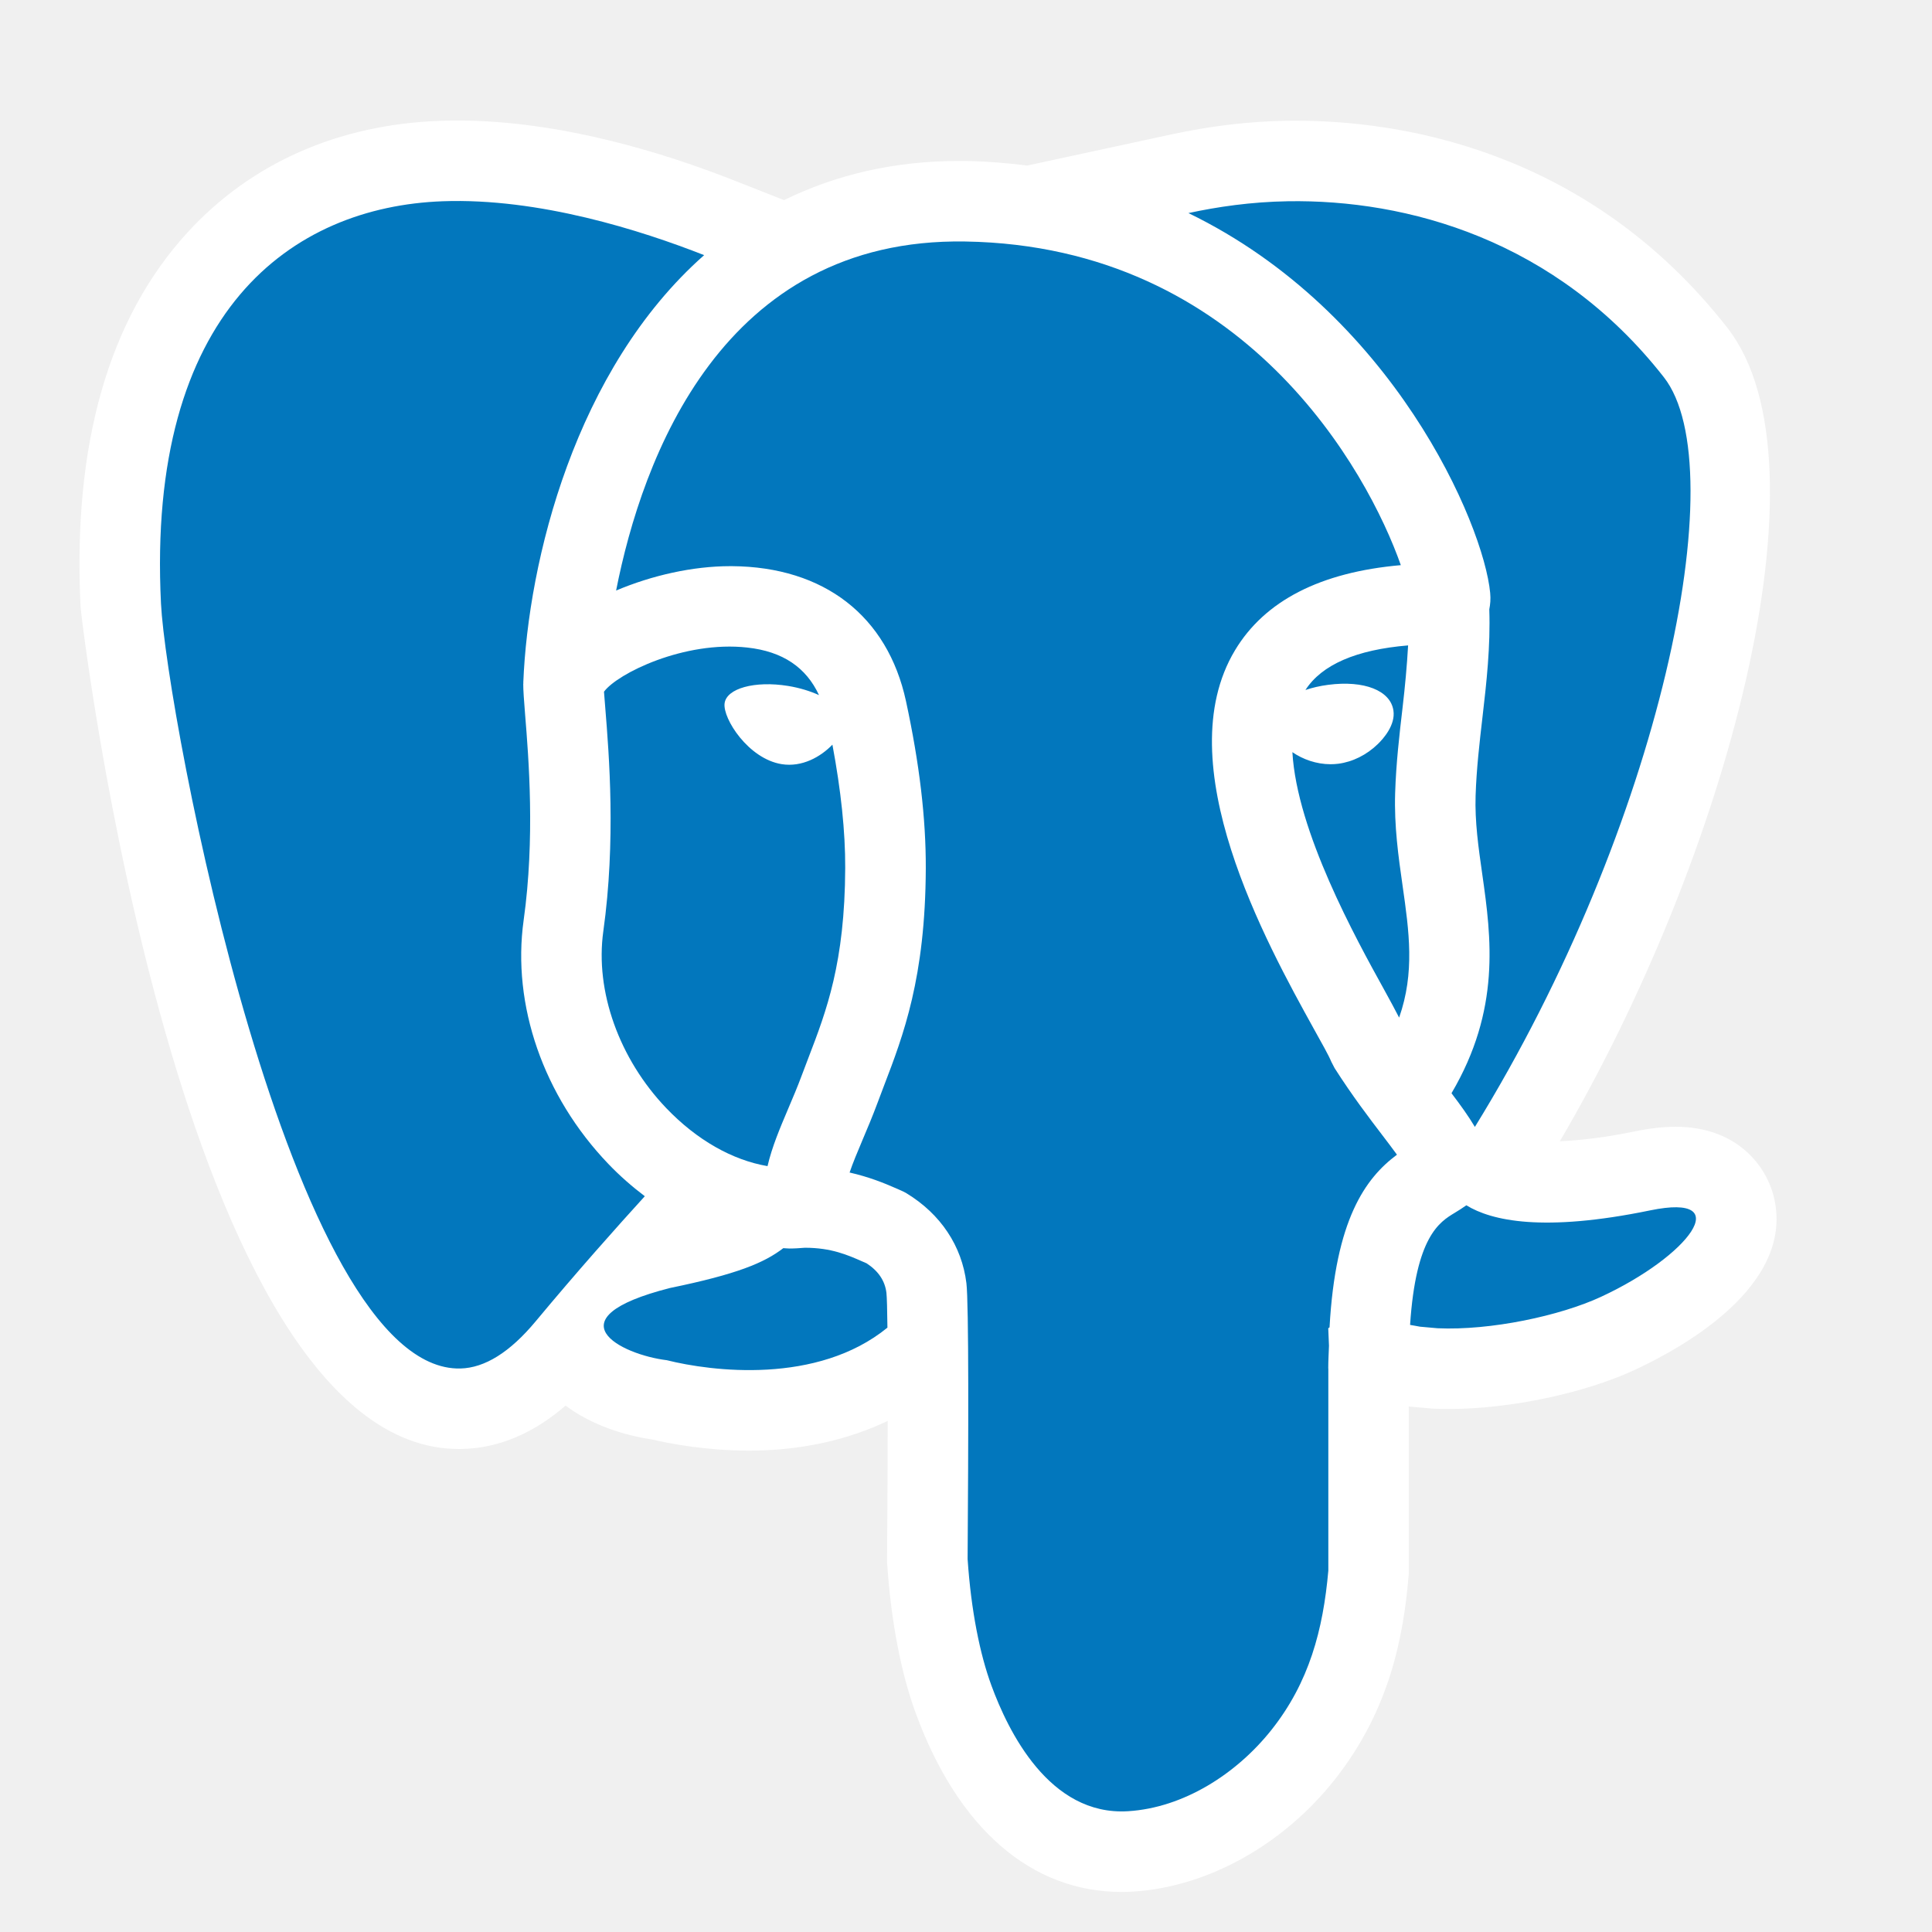
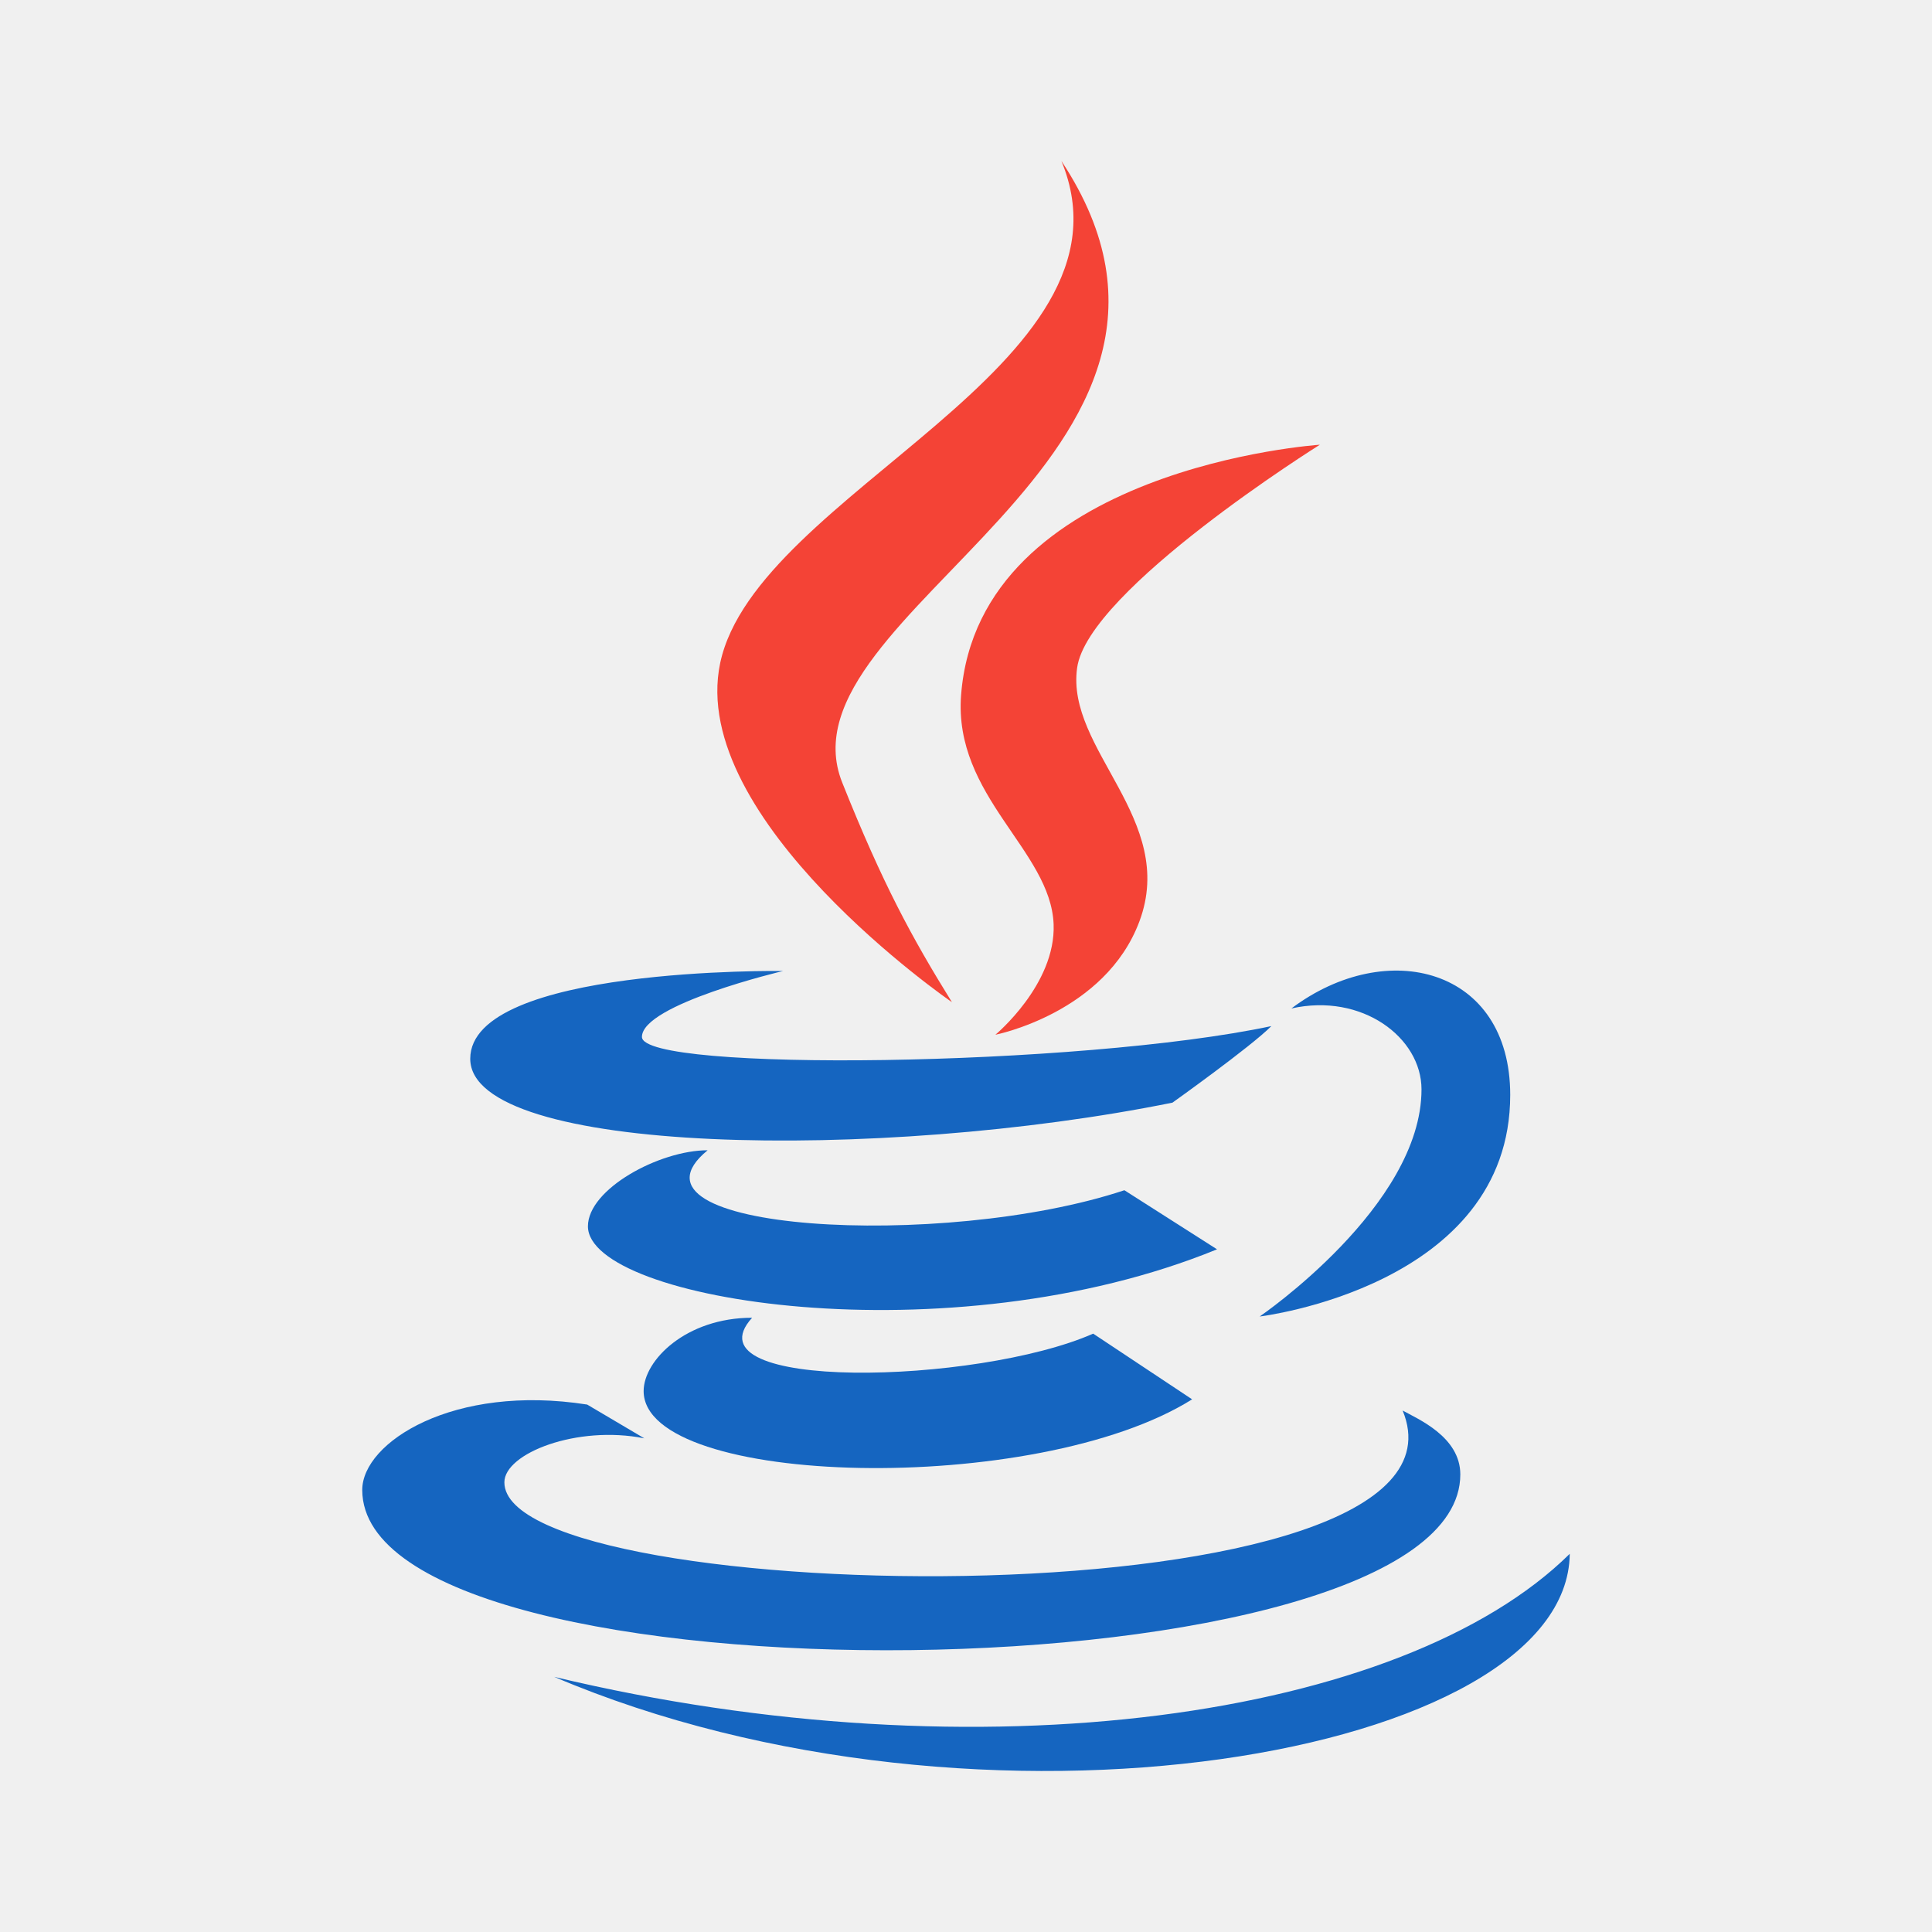
<svg xmlns="http://www.w3.org/2000/svg" x="0px" y="0px" width="100" height="100" viewBox="0 0 48 48">
-   <path fill="#fff" d="M44.083,29.79c-0.183-0.829-0.935-1.796-2.452-1.796c-0.31,0-0.649,0.039-1.035,0.119c-0.708,0.146-1.311,0.217-1.842,0.241c4.133-7.04,6.816-16.819,4.159-20.214c-3.501-4.473-8.214-5.141-10.711-5.141L31.967,3c-0.929,0.015-1.893,0.129-2.863,0.339l-3.583,0.774C25.033,4.052,24.536,4.009,24.018,4l-0.03,0l-0.016,0l-0.152-0.001c-1.593,0-3.046,0.338-4.341,0.973l-1.251-0.493c-1.72-0.678-4.308-1.485-6.868-1.485c-0.144,0-0.287,0.003-0.431,0.008C8.407,3.093,6.241,4.05,4.664,5.769C2.696,7.915,1.8,11.054,2.003,15.1C2.013,15.309,4.461,36,11.4,36h0.025l0.064-0.001c0.901-0.022,1.76-0.384,2.563-1.077c0.613,0.46,1.406,0.732,2.145,0.84c0.488,0.115,1.366,0.278,2.418,0.278c1.284,0,2.442-0.263,3.44-0.738c-0.001,0.88-0.006,1.994-0.016,3.418l-0.001,0.075l0.005,0.075c0.097,1.419,0.342,2.698,0.711,3.701c1.051,2.859,2.866,4.434,5.111,4.434c0.093,0,0.188-0.003,0.284-0.009c1.846-0.114,3.717-1.151,5.004-2.772c1.393-1.755,1.715-3.607,1.839-5.026L35,39.111v-0.088v-4.079l0.103,0.01l0.436,0.038l0.042,0.004l0.042,0.002c0.124,0.006,0.252,0.008,0.381,0.008c1.507,0,3.362-0.391,4.616-0.974C41.819,33.476,44.559,31.948,44.083,29.79z" />
-   <path fill="#0277bd" d="M33,34c0-0.205,0.012-0.376,0.018-0.565C33.008,33.184,33,33,33,33s0.012-0.009,0.032-0.022c0.149-2.673,0.886-3.703,1.675-4.29c-0.11-0.153-0.237-0.318-0.356-0.475c-0.333-0.437-0.748-0.979-1.192-1.674l-0.082-0.158c-0.067-0.164-0.229-0.447-0.435-0.819c-1.183-2.14-3.645-6.592-1.96-9.404c0.738-1.232,2.122-1.942,4.121-2.117C33.986,11.718,30.925,6.115,23.985,6c-0.002,0-0.004,0-0.006,0c-6.041-0.098-8.026,5.392-8.672,8.672c0.89-0.377,1.906-0.606,2.836-0.606c0.014,0,0.029,0,0.043,0c2.29,0.017,3.865,1.239,4.323,3.354c0.335,1.552,0.496,2.91,0.492,4.153c-0.01,2.719-0.558,4.149-1.042,5.411l-0.154,0.408c-0.124,0.334-0.255,0.645-0.379,0.937c-0.126,0.298-0.237,0.563-0.318,0.802c0.484,0.11,0.864,0.265,1.125,0.38l0.151,0.066c0.047,0.02,0.094,0.043,0.137,0.069c0.848,0.516,1.376,1.309,1.489,2.233c0.061,0.498,0.051,3.893,0.03,6.855c0.087,1.285,0.305,2.364,0.593,3.146c0.409,1.114,1.431,3.241,3.394,3.119c1.37-0.085,2.687-0.919,3.561-2.019c0.938-1.181,1.284-2.487,1.414-3.958V34z" />
-   <path fill="#0277bd" d="M15.114 28.917c-1.613-1.683-2.399-3.947-2.104-6.056.285-2.035.124-4.027.037-5.098-.029-.357-.048-.623-.047-.77 0-.008.002-.015.003-.023 0-.004-.002-.007-.002-.011.121-3.021 1.286-7.787 4.493-10.62C15.932 5.724 13.388 4.913 11 5 7.258 5.136 3.636 7.724 4 15c.137 2.73 3.222 19.103 7.44 19 .603-.015 1.229-.402 1.872-1.176 1.017-1.223 2.005-2.332 2.708-3.104C15.705 29.481 15.401 29.217 15.114 28.917zM37.023 14.731c.015.154.002.286-.022.408.031.92-.068 1.813-.169 2.677-.074.636-.15 1.293-.171 1.952-.021.645.07 1.282.166 1.956.225 1.578.459 3.359-.765 5.437.225.296.423.571.581.837 4.61-7.475 6.468-16.361 4.695-18.626C38.655 5.944 34.941 4.952 31.999 5c-.921.015-1.758.139-2.473.294C34.602 7.754 36.863 13.026 37.023 14.731zM41 30.071c-2.665.55-3.947.257-4.569-.126-.1.072-.2.133-.293.19-.372.225-.961.583-1.105 2.782.083.016.156.025.246.044L35.714 33c1.32.06 3.049-.31 4.063-.781C41.962 31.205 43.153 29.627 41 30.071zM22.023 32.119c-.037-.298-.198-.539-.492-.732l-.108-.047C21.062 31.181 20.653 31 20 31h-.004c-.127.01-.253.019-.38.019-.052 0-.103-.007-.155-.009-.474.365-1.148.647-2.816.99-2.98.759-1.221 1.655-.078 1.794 1.106.277 3.735.614 5.481-.809C22.043 32.537 22.035 32.229 22.023 32.119z" />
-   <path fill="#0277bd" d="M20.681 18.501c-.292.302-.753.566-1.262.484-.828-.134-1.463-1.133-1.417-1.508h0c.044-.374.751-.569 1.578-.435.287.047.548.128.768.228-.32-.688-.899-1.085-1.782-1.182-1.565-.174-3.226.644-3.56 1.097.007.11.02.251.033.417.093 1.147.265 3.284-.05 5.537-.208 1.485.393 3.169 1.567 4.395.757.79 1.641 1.29 2.513 1.438.111-.478.309-.944.513-1.425.113-.265.233-.547.346-.852l.162-.427c.443-1.155.9-2.35.909-4.703C21.003 20.66 20.892 19.627 20.681 18.501zM34.847 22.007c-.104-.729-.211-1.484-.185-2.303.023-.742.105-1.442.184-2.119.062-.533.11-1.045.138-1.55-1.289.107-2.145.479-2.551 1.108.168-.057.358-.102.568-.129.892-.116 1.543.141 1.618.637.055.363-.253.705-.388.836-.277.269-.626.442-.981.488-.064.008-.129.012-.192.012-.353 0-.69-.121-.949-.3.112 1.973 1.567 4.612 2.283 5.907.153.277.271.498.369.688C35.154 24.163 35.009 23.143 34.847 22.007z" />
+   <path fill="#F44336" d="M23.65,24.898c-0.998-1.609-1.722-2.943-2.725-5.455C19.229,15.2,31.24,11.366,26.37,3.999c2.111,5.089-7.577,8.235-8.477,12.473C17.07,20.37,23.645,24.898,23.65,24.898z" />
+   <path fill="#F44336" d="M23.878,17.27c-0.192,2.516,2.229,3.857,2.299,5.695c0.056,1.496-1.447,2.743-1.447,2.743s2.728-0.536,3.579-2.818c0.945-2.534-1.834-4.269-1.548-6.298c0.267-1.938,6.031-5.543,6.031-5.543S24.311,11.611,23.878,17.27z" />
+   <g>
+     <path fill="#1565C0" d="M32.084 25.055c1.754-.394 3.233.723 3.233 2.01 0 2.901-4.021 5.643-4.021 5.643s6.225-.742 6.225-5.505C37.521 24.053 34.464 23.266 32.084 25.055zM29.129 27.395c0 0 1.941-1.383 2.458-1.902-4.763 1.011-15.638 1.147-15.638.269 0-.809 3.507-1.638 3.507-1.638s-7.773-.112-7.773 2.181C11.683 28.695 21.858 28.866 29.129 27.395z" />
+     <path fill="#1565C0" d="M27.935,29.571c-4.509,1.499-12.814,1.02-10.354-0.993c-1.198,0-2.974,0.963-2.974,1.889c0,1.857,8.982,3.291,15.63,0.572L27.935,29.571z" />
+     <path fill="#1565C0" d="M18.686,32.739c-1.636,0-2.695,1.054-2.695,1.822c0,2.391,9.76,2.632,13.627,0.205l-2.458-1.632C24.271,34.404,17.014,34.579,18.686,32.739z" />
+     <path fill="#1565C0" d="M36.281,36.632c0-0.936-1.055-1.377-1.433-1.588c2.228,5.373-22.317,4.956-22.317,1.784c0-0.721,1.807-1.427,3.477-1.093l-1.42-0.839C11.26,34.374,9,35.837,9,37.017C9,42.52,36.281,42.255,36.281,36.632z" />
+     <path fill="#1565C0" d="M39,38.604c-4.146,4.095-14.659,5.587-25.231,3.057C24.341,46.164,38.95,43.628,39,38.604z" />
+   </g>
</svg>
